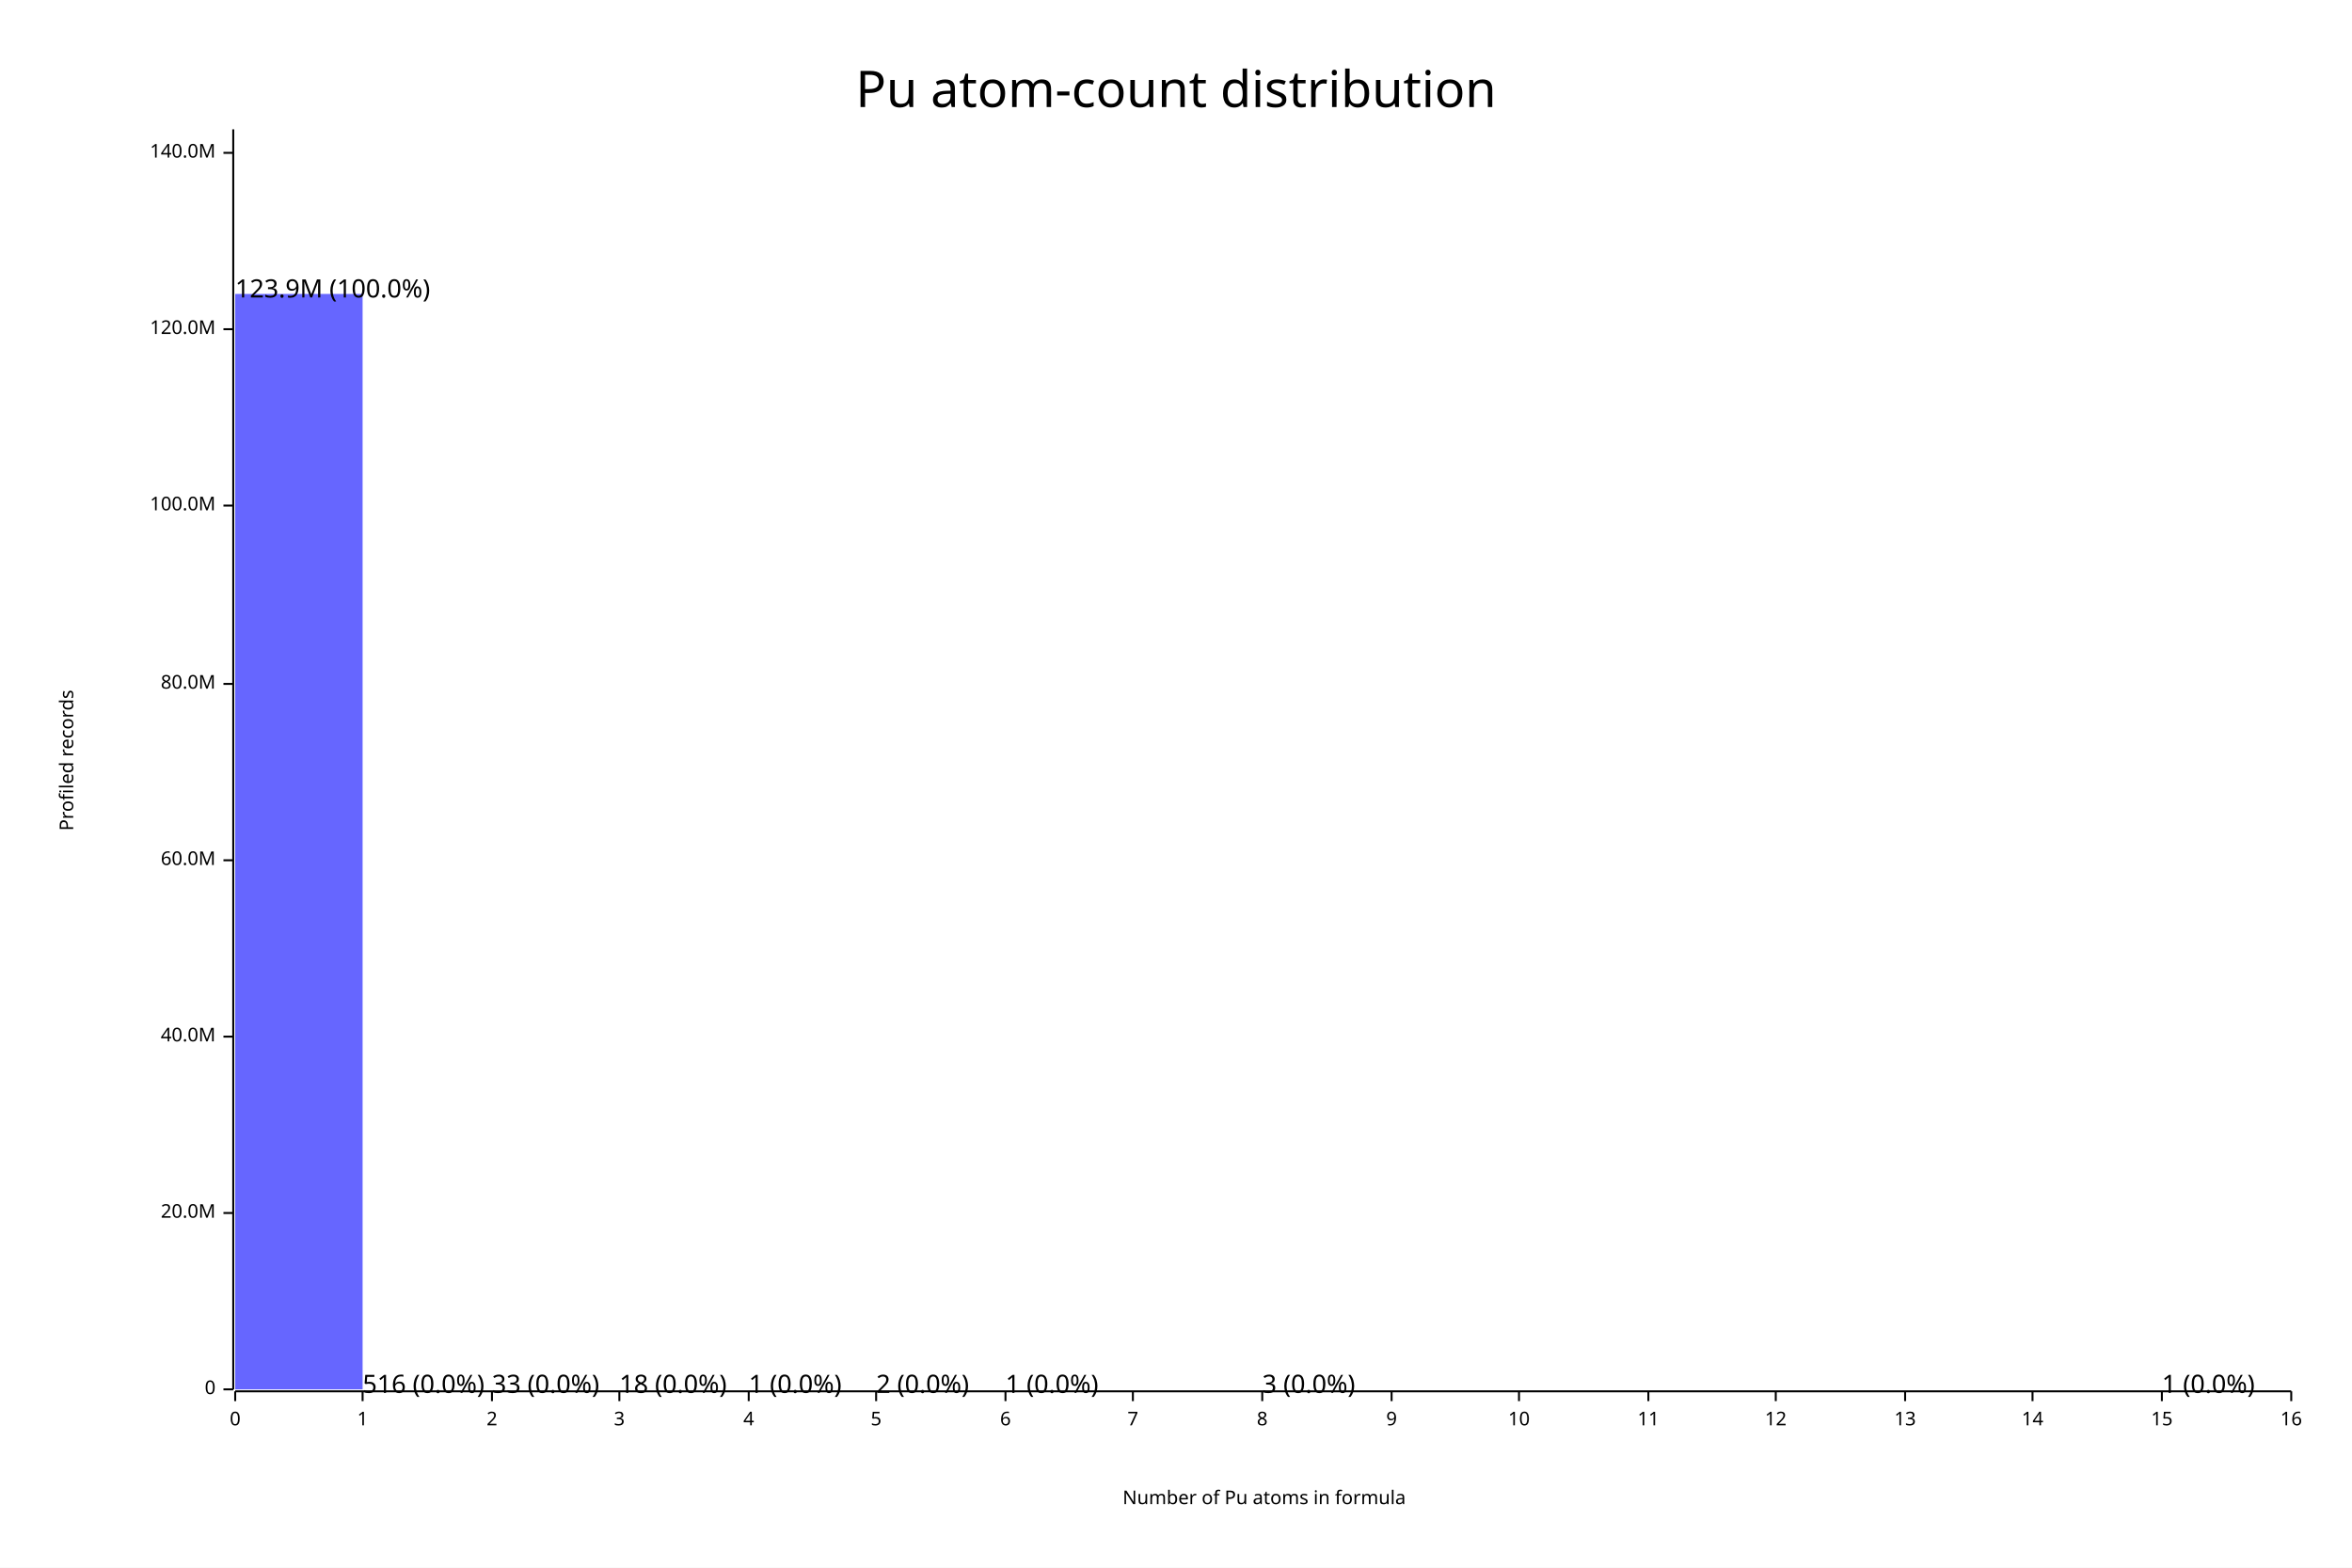
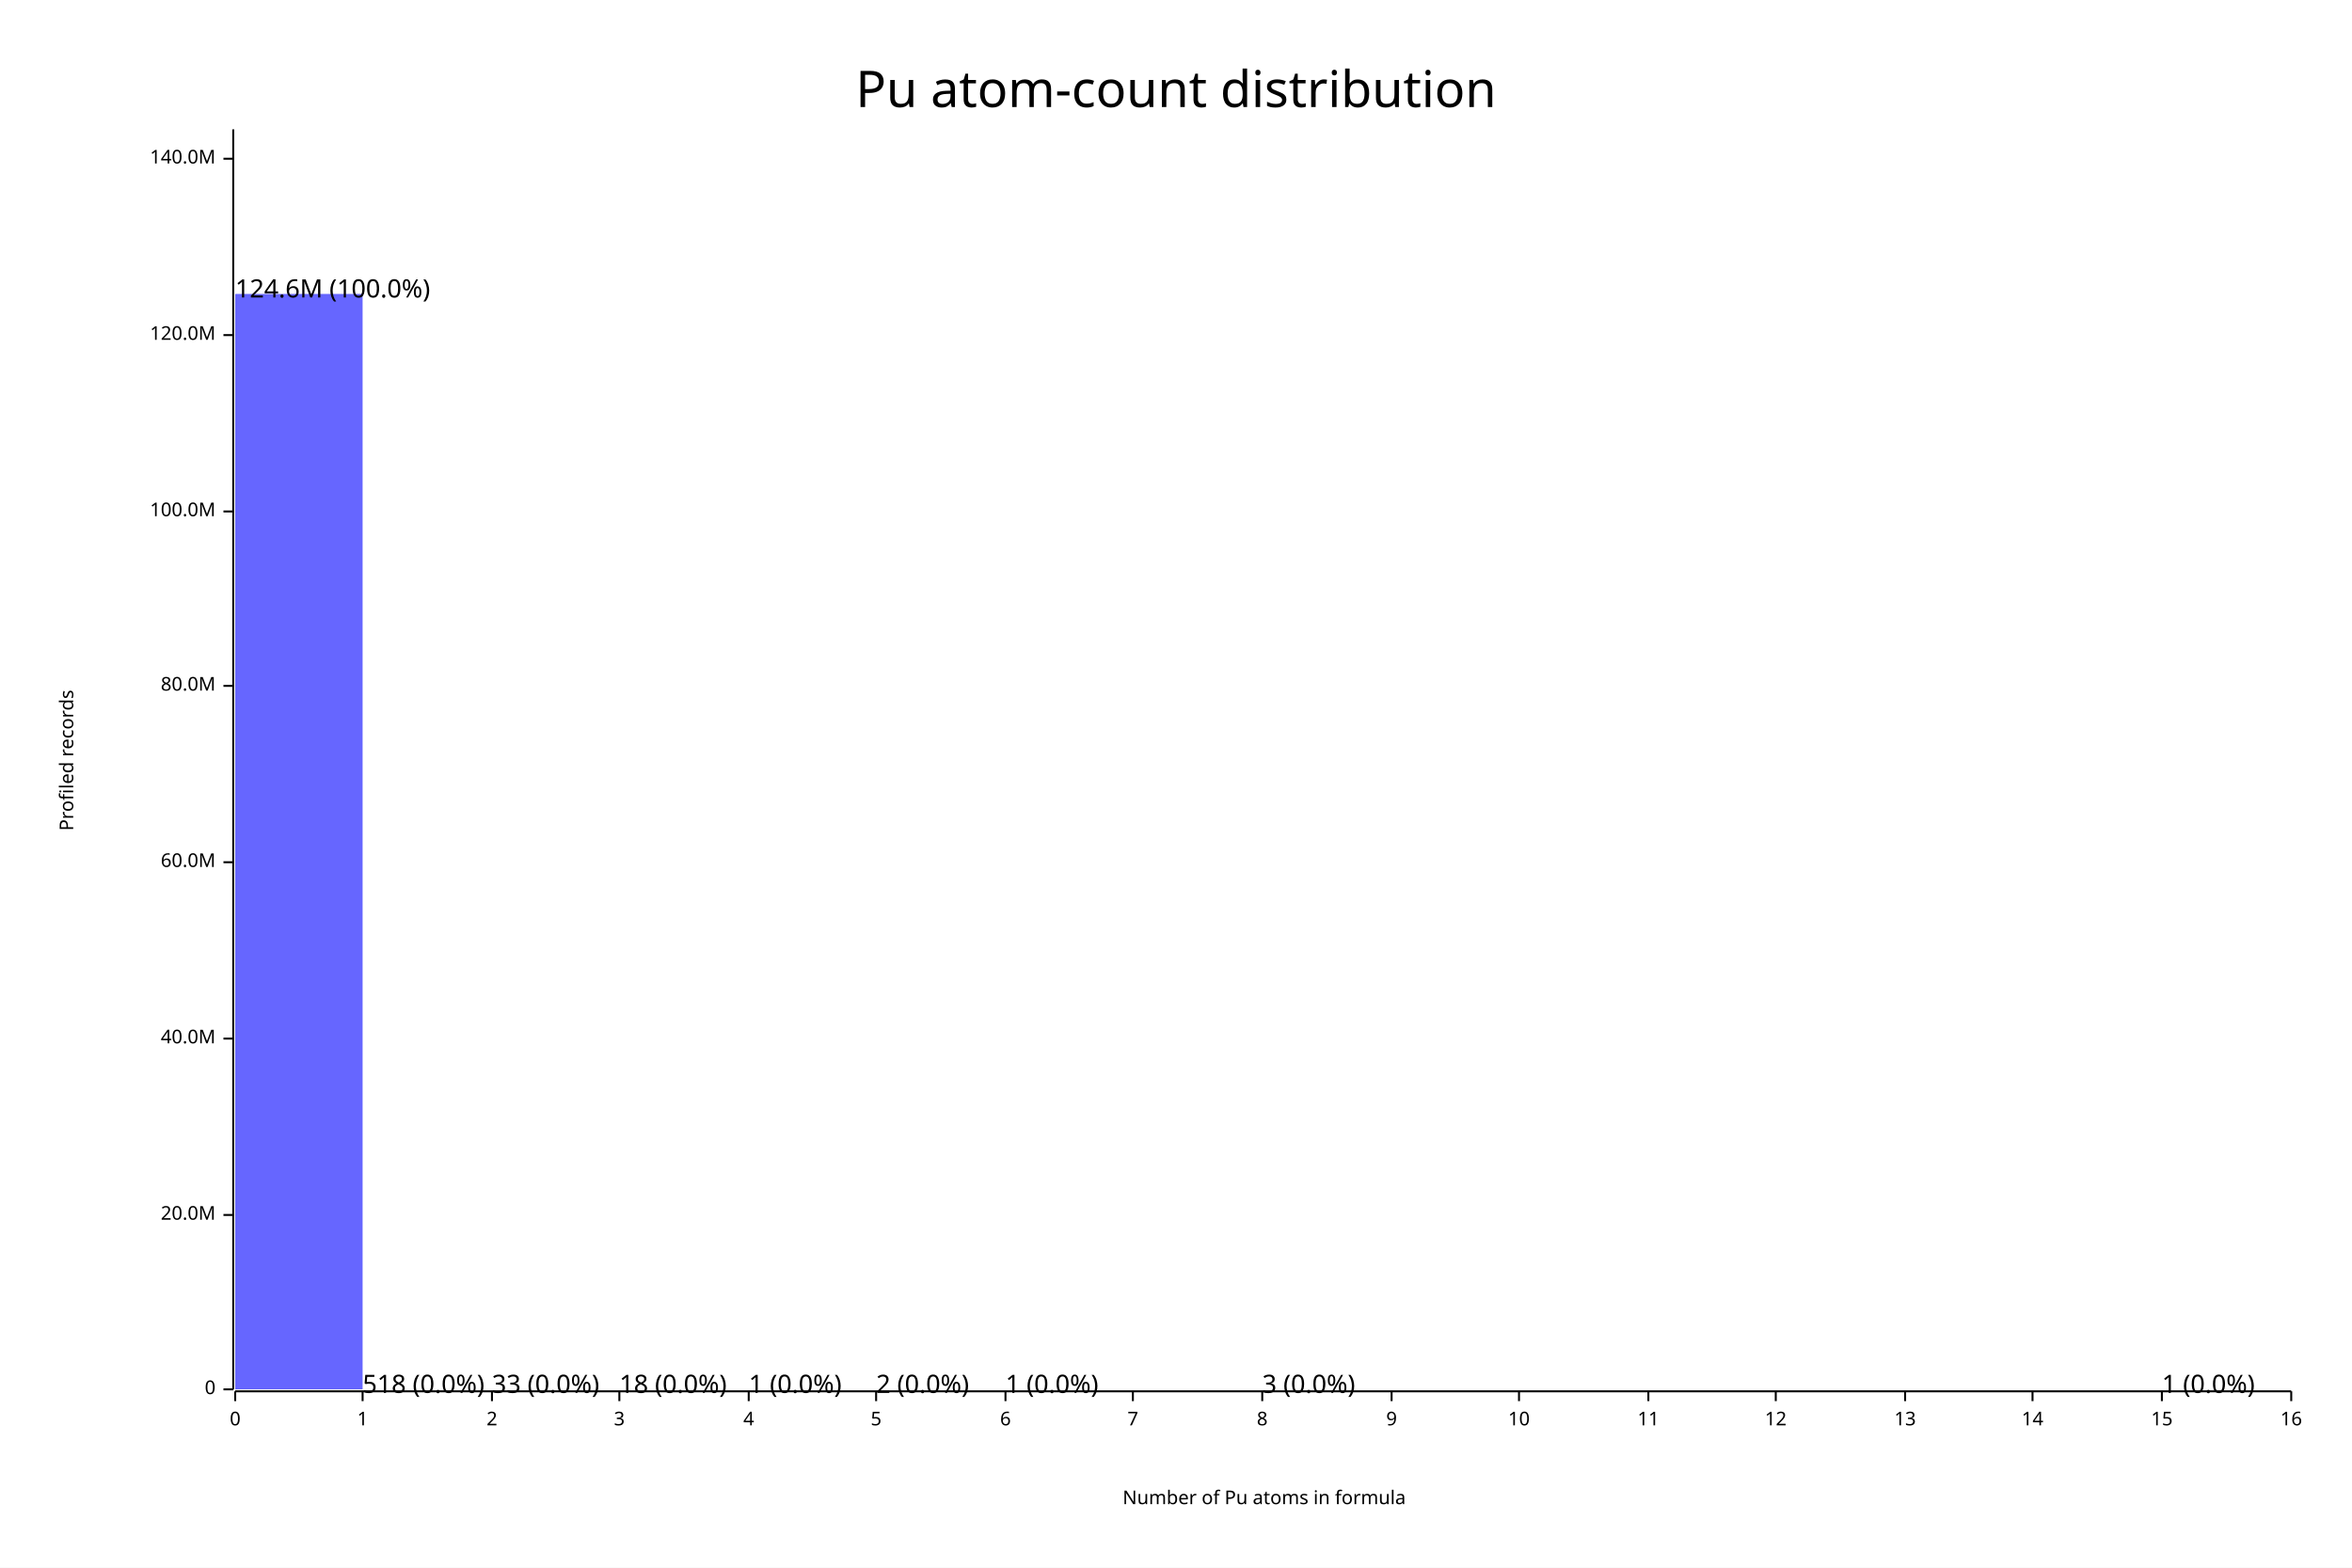
<svg xmlns="http://www.w3.org/2000/svg" width="1200" height="800" viewBox="0 0 1200 800">
  <rect x="0" y="0" width="1200" height="800" opacity="1" fill="#FFFFFF" stroke="none" />
  <text x="600" y="35" dy="0.76em" text-anchor="middle" font-family="sans-serif" font-size="25.806" opacity="1" fill="#000000">
Pu atom-count distribution
</text>
  <text x="30" y="388" dy="0.76em" text-anchor="middle" font-family="sans-serif" font-size="9.677" opacity="1" fill="#000000" transform="rotate(270, 30, 388)">
Profiled records
</text>
  <text x="645" y="770" dy="-0.5ex" text-anchor="middle" font-family="sans-serif" font-size="9.677" opacity="1" fill="#000000">
Number of Pu atoms in formula
</text>
  <polyline fill="none" opacity="1" stroke="#000000" stroke-width="1" points="119,66 119,709 " />
  <text x="110" y="709" dy="0.5ex" text-anchor="end" font-family="sans-serif" font-size="9.677" opacity="1" fill="#000000">
0
</text>
  <polyline fill="none" opacity="1" stroke="#000000" stroke-width="1" points="114,709 119,709 " />
-   <text x="110" y="619" dy="0.5ex" text-anchor="end" font-family="sans-serif" font-size="9.677" opacity="1" fill="#000000">
+   <text x="110" y="620" dy="0.5ex" text-anchor="end" font-family="sans-serif" font-size="9.677" opacity="1" fill="#000000">
20.0M
</text>
-   <polyline fill="none" opacity="1" stroke="#000000" stroke-width="1" points="114,619 119,619 " />
-   <text x="110" y="529" dy="0.5ex" text-anchor="end" font-family="sans-serif" font-size="9.677" opacity="1" fill="#000000">
+   <polyline fill="none" opacity="1" stroke="#000000" stroke-width="1" points="114,620 119,620 " />
+   <text x="110" y="530" dy="0.5ex" text-anchor="end" font-family="sans-serif" font-size="9.677" opacity="1" fill="#000000">
40.0M
</text>
-   <polyline fill="none" opacity="1" stroke="#000000" stroke-width="1" points="114,529 119,529 " />
-   <text x="110" y="439" dy="0.5ex" text-anchor="end" font-family="sans-serif" font-size="9.677" opacity="1" fill="#000000">
+   <polyline fill="none" opacity="1" stroke="#000000" stroke-width="1" points="114,530 119,530 " />
+   <text x="110" y="440" dy="0.5ex" text-anchor="end" font-family="sans-serif" font-size="9.677" opacity="1" fill="#000000">
60.0M
</text>
-   <polyline fill="none" opacity="1" stroke="#000000" stroke-width="1" points="114,439 119,439 " />
-   <text x="110" y="349" dy="0.5ex" text-anchor="end" font-family="sans-serif" font-size="9.677" opacity="1" fill="#000000">
+   <polyline fill="none" opacity="1" stroke="#000000" stroke-width="1" points="114,440 119,440 " />
+   <text x="110" y="350" dy="0.5ex" text-anchor="end" font-family="sans-serif" font-size="9.677" opacity="1" fill="#000000">
80.0M
</text>
-   <polyline fill="none" opacity="1" stroke="#000000" stroke-width="1" points="114,349 119,349 " />
-   <text x="110" y="258" dy="0.5ex" text-anchor="end" font-family="sans-serif" font-size="9.677" opacity="1" fill="#000000">
+   <polyline fill="none" opacity="1" stroke="#000000" stroke-width="1" points="114,350 119,350 " />
+   <text x="110" y="261" dy="0.5ex" text-anchor="end" font-family="sans-serif" font-size="9.677" opacity="1" fill="#000000">
100.0M
</text>
-   <polyline fill="none" opacity="1" stroke="#000000" stroke-width="1" points="114,258 119,258 " />
-   <text x="110" y="168" dy="0.5ex" text-anchor="end" font-family="sans-serif" font-size="9.677" opacity="1" fill="#000000">
+   <polyline fill="none" opacity="1" stroke="#000000" stroke-width="1" points="114,261 119,261 " />
+   <text x="110" y="171" dy="0.5ex" text-anchor="end" font-family="sans-serif" font-size="9.677" opacity="1" fill="#000000">
120.0M
</text>
-   <polyline fill="none" opacity="1" stroke="#000000" stroke-width="1" points="114,168 119,168 " />
-   <text x="110" y="78" dy="0.5ex" text-anchor="end" font-family="sans-serif" font-size="9.677" opacity="1" fill="#000000">
+   <polyline fill="none" opacity="1" stroke="#000000" stroke-width="1" points="114,171 119,171 " />
+   <text x="110" y="81" dy="0.5ex" text-anchor="end" font-family="sans-serif" font-size="9.677" opacity="1" fill="#000000">
140.0M
</text>
-   <polyline fill="none" opacity="1" stroke="#000000" stroke-width="1" points="114,78 119,78 " />
+   <polyline fill="none" opacity="1" stroke="#000000" stroke-width="1" points="114,81 119,81 " />
  <polyline fill="none" opacity="1" stroke="#000000" stroke-width="1" points="120,710 1169,710 " />
  <text x="120" y="720" dy="0.76em" text-anchor="middle" font-family="sans-serif" font-size="9.677" opacity="1" fill="#000000">
0
</text>
  <polyline fill="none" opacity="1" stroke="#000000" stroke-width="1" points="120,710 120,715 " />
  <text x="185" y="720" dy="0.76em" text-anchor="middle" font-family="sans-serif" font-size="9.677" opacity="1" fill="#000000">
1
</text>
  <polyline fill="none" opacity="1" stroke="#000000" stroke-width="1" points="185,710 185,715 " />
  <text x="251" y="720" dy="0.76em" text-anchor="middle" font-family="sans-serif" font-size="9.677" opacity="1" fill="#000000">
2
</text>
  <polyline fill="none" opacity="1" stroke="#000000" stroke-width="1" points="251,710 251,715 " />
  <text x="316" y="720" dy="0.76em" text-anchor="middle" font-family="sans-serif" font-size="9.677" opacity="1" fill="#000000">
3
</text>
  <polyline fill="none" opacity="1" stroke="#000000" stroke-width="1" points="316,710 316,715 " />
  <text x="382" y="720" dy="0.76em" text-anchor="middle" font-family="sans-serif" font-size="9.677" opacity="1" fill="#000000">
4
</text>
  <polyline fill="none" opacity="1" stroke="#000000" stroke-width="1" points="382,710 382,715 " />
  <text x="447" y="720" dy="0.76em" text-anchor="middle" font-family="sans-serif" font-size="9.677" opacity="1" fill="#000000">
5
</text>
  <polyline fill="none" opacity="1" stroke="#000000" stroke-width="1" points="447,710 447,715 " />
  <text x="513" y="720" dy="0.76em" text-anchor="middle" font-family="sans-serif" font-size="9.677" opacity="1" fill="#000000">
6
</text>
  <polyline fill="none" opacity="1" stroke="#000000" stroke-width="1" points="513,710 513,715 " />
  <text x="578" y="720" dy="0.76em" text-anchor="middle" font-family="sans-serif" font-size="9.677" opacity="1" fill="#000000">
7
</text>
  <polyline fill="none" opacity="1" stroke="#000000" stroke-width="1" points="578,710 578,715 " />
  <text x="644" y="720" dy="0.76em" text-anchor="middle" font-family="sans-serif" font-size="9.677" opacity="1" fill="#000000">
8
</text>
  <polyline fill="none" opacity="1" stroke="#000000" stroke-width="1" points="644,710 644,715 " />
  <text x="710" y="720" dy="0.76em" text-anchor="middle" font-family="sans-serif" font-size="9.677" opacity="1" fill="#000000">
9
</text>
  <polyline fill="none" opacity="1" stroke="#000000" stroke-width="1" points="710,710 710,715 " />
  <text x="775" y="720" dy="0.76em" text-anchor="middle" font-family="sans-serif" font-size="9.677" opacity="1" fill="#000000">
10
</text>
  <polyline fill="none" opacity="1" stroke="#000000" stroke-width="1" points="775,710 775,715 " />
  <text x="841" y="720" dy="0.76em" text-anchor="middle" font-family="sans-serif" font-size="9.677" opacity="1" fill="#000000">
11
</text>
  <polyline fill="none" opacity="1" stroke="#000000" stroke-width="1" points="841,710 841,715 " />
  <text x="906" y="720" dy="0.76em" text-anchor="middle" font-family="sans-serif" font-size="9.677" opacity="1" fill="#000000">
12
</text>
  <polyline fill="none" opacity="1" stroke="#000000" stroke-width="1" points="906,710 906,715 " />
  <text x="972" y="720" dy="0.76em" text-anchor="middle" font-family="sans-serif" font-size="9.677" opacity="1" fill="#000000">
13
</text>
  <polyline fill="none" opacity="1" stroke="#000000" stroke-width="1" points="972,710 972,715 " />
  <text x="1037" y="720" dy="0.76em" text-anchor="middle" font-family="sans-serif" font-size="9.677" opacity="1" fill="#000000">
14
</text>
  <polyline fill="none" opacity="1" stroke="#000000" stroke-width="1" points="1037,710 1037,715 " />
  <text x="1103" y="720" dy="0.76em" text-anchor="middle" font-family="sans-serif" font-size="9.677" opacity="1" fill="#000000">
15
</text>
  <polyline fill="none" opacity="1" stroke="#000000" stroke-width="1" points="1103,710 1103,715 " />
  <text x="1169" y="720" dy="0.76em" text-anchor="middle" font-family="sans-serif" font-size="9.677" opacity="1" fill="#000000">
16
</text>
  <polyline fill="none" opacity="1" stroke="#000000" stroke-width="1" points="1169,710 1169,715 " />
  <rect x="120" y="150" width="65" height="559" opacity="0.6" fill="#0000FF" stroke="none" />
  <rect x="185" y="709" width="66" height="0" opacity="0.6" fill="#0000FF" stroke="none" />
  <rect x="251" y="709" width="65" height="0" opacity="0.6" fill="#0000FF" stroke="none" />
  <rect x="316" y="709" width="66" height="0" opacity="0.6" fill="#0000FF" stroke="none" />
  <rect x="382" y="709" width="65" height="0" opacity="0.6" fill="#0000FF" stroke="none" />
  <rect x="447" y="709" width="66" height="0" opacity="0.6" fill="#0000FF" stroke="none" />
  <rect x="513" y="709" width="65" height="0" opacity="0.6" fill="#0000FF" stroke="none" />
  <rect x="644" y="709" width="66" height="0" opacity="0.6" fill="#0000FF" stroke="none" />
  <rect x="1103" y="709" width="66" height="0" opacity="0.6" fill="#0000FF" stroke="none" />
  <text x="120" y="142" dy="0.76em" text-anchor="start" font-family="sans-serif" font-size="12.903" opacity="1" fill="#000000">
- 123.9M (100.0%)
+ 124.6M (100.0%)
</text>
  <text x="185" y="701" dy="0.76em" text-anchor="start" font-family="sans-serif" font-size="12.903" opacity="1" fill="#000000">
- 516 (0.0%)
+ 518 (0.0%)
</text>
  <text x="251" y="701" dy="0.76em" text-anchor="start" font-family="sans-serif" font-size="12.903" opacity="1" fill="#000000">
33 (0.0%)
</text>
  <text x="316" y="701" dy="0.76em" text-anchor="start" font-family="sans-serif" font-size="12.903" opacity="1" fill="#000000">
18 (0.0%)
</text>
  <text x="382" y="701" dy="0.76em" text-anchor="start" font-family="sans-serif" font-size="12.903" opacity="1" fill="#000000">
1 (0.0%)
</text>
  <text x="447" y="701" dy="0.76em" text-anchor="start" font-family="sans-serif" font-size="12.903" opacity="1" fill="#000000">
2 (0.0%)
</text>
  <text x="513" y="701" dy="0.76em" text-anchor="start" font-family="sans-serif" font-size="12.903" opacity="1" fill="#000000">
1 (0.0%)
</text>
  <text x="644" y="701" dy="0.76em" text-anchor="start" font-family="sans-serif" font-size="12.903" opacity="1" fill="#000000">
3 (0.0%)
</text>
  <text x="1103" y="701" dy="0.76em" text-anchor="start" font-family="sans-serif" font-size="12.903" opacity="1" fill="#000000">
1 (0.0%)
</text>
</svg>
